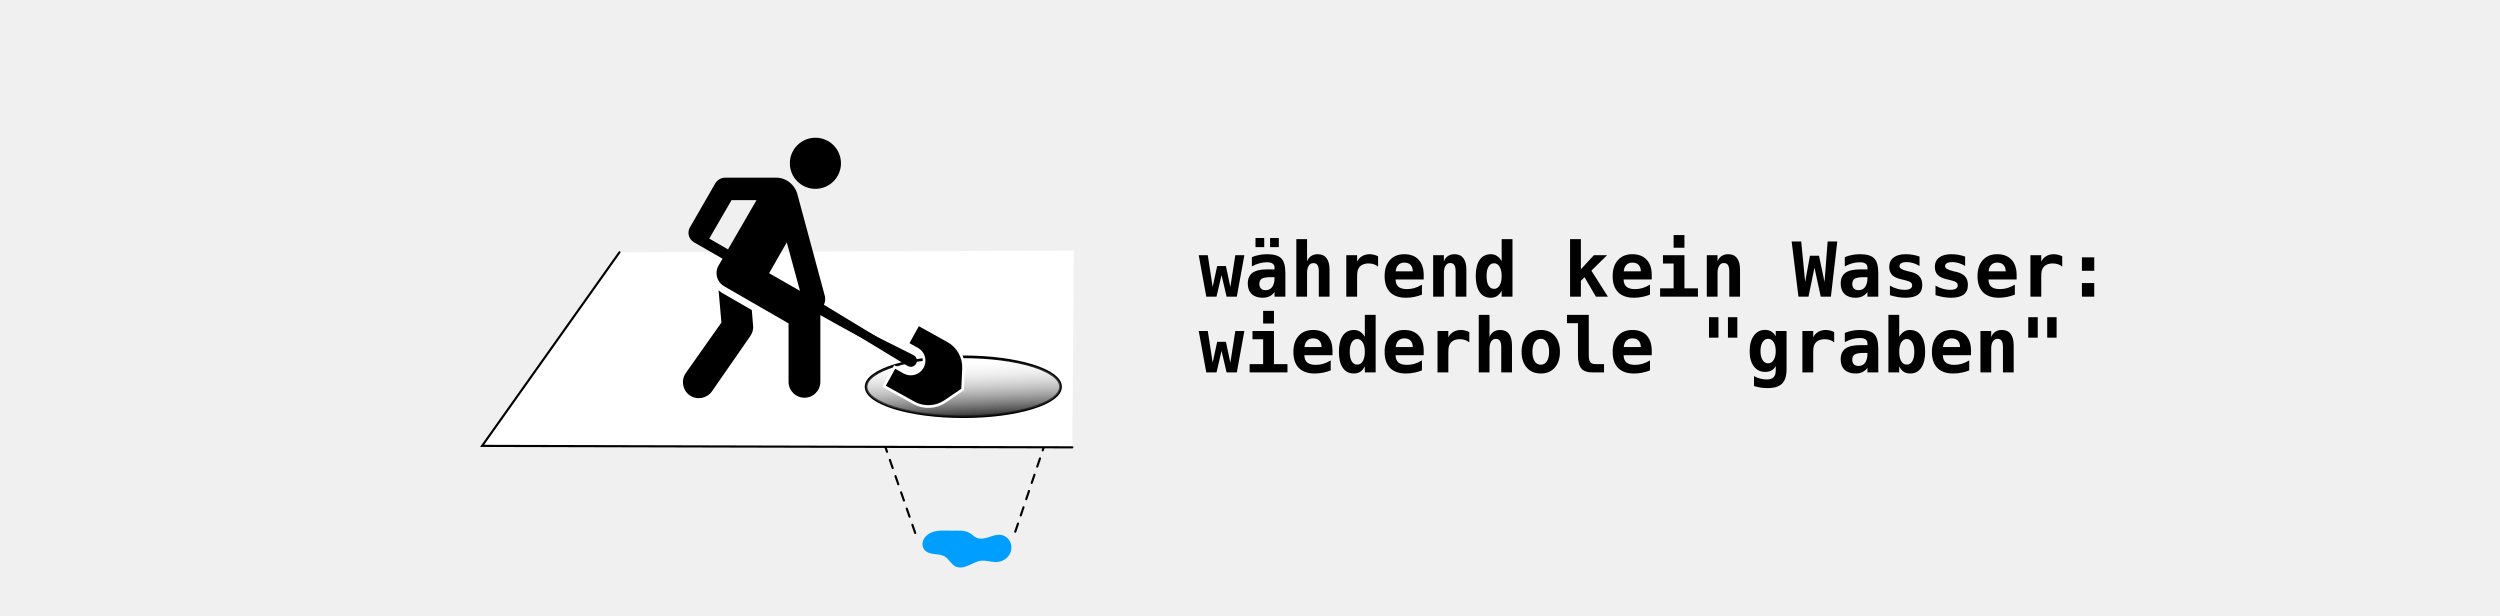
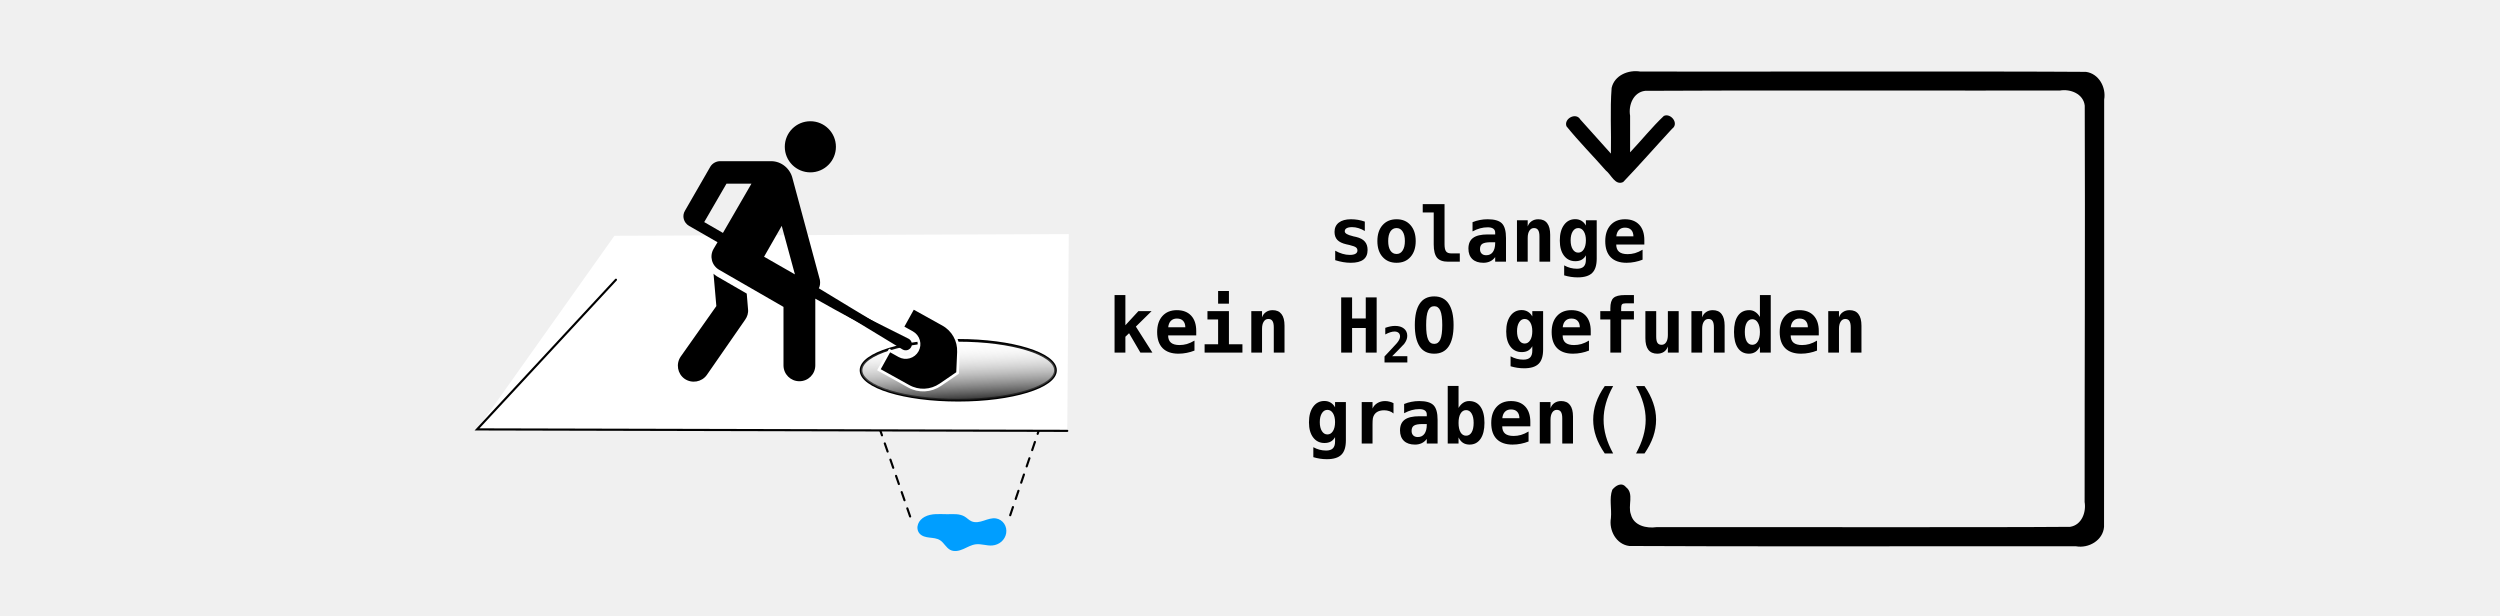
<svg xmlns="http://www.w3.org/2000/svg" xmlns:xlink="http://www.w3.org/1999/xlink" width="465.703mm" height="114.704mm" viewBox="0 0 465.703 114.704" version="1.1" id="svg5" xml:space="preserve">
  <defs id="defs2">
    <linearGradient id="linearGradient16877">
      <stop style="stop-color:#000000;stop-opacity:1" offset="0" id="stop16873" />
      <stop style="stop-color:#ffffff;stop-opacity:0;" offset="1" id="stop16875" />
    </linearGradient>
-     <linearGradient xlink:href="#linearGradient16877" id="linearGradient16881" x1="191.883" y1="180.653" x2="191.351" y2="168.527" gradientUnits="userSpaceOnUse" gradientTransform="translate(5.364633)" />
+     <linearGradient xlink:href="#linearGradient16877" id="linearGradient16881" x1="191.883" y1="180.653" x2="191.351" y2="168.527" gradientUnits="userSpaceOnUse" gradientTransform="translate(4.422381,-3.07083)" />
  </defs>
  <g id="layer1" transform="translate(-16.96026,-101.759)">
-     <path style="fill:#cccccc;stroke:#000000;stroke-width:0.4;stroke-linecap:round;stroke-miterlimit:20;stroke-dasharray:1.6, 1.6;stroke-dashoffset:0;paint-order:stroke markers fill" d="m 179.577,178.363 7.956,22.935" id="path15344" />
-     <path style="fill:#cccccc;stroke:#000000;stroke-width:0.4;stroke-linecap:round;stroke-miterlimit:20;stroke-dasharray:1.6, 1.6;stroke-dashoffset:0;paint-order:stroke markers fill" d="m 213.756,178.066 -7.839,23.24" id="path15344-0" />
-     <path style="fill:#ffffff;fill-opacity:1;stroke:none;stroke-width:0.4;stroke-linecap:round;stroke-miterlimit:20;stroke-dasharray:none;stroke-dashoffset:0;paint-order:stroke markers fill" d="m 132.358,148.753 -25.592,36.065 109.944,0.272 0.288,-36.653" id="path16334" />
-     <path style="fill:none;fill-opacity:1;stroke:#000000;stroke-width:0.4;stroke-linecap:round;stroke-miterlimit:20;stroke-dasharray:none;stroke-dashoffset:0;paint-order:stroke markers fill" d="m 132.358,148.753 -25.592,36.065 109.944,0.272" id="path16334-6" />
-     <ellipse style="fill:url(#linearGradient16881);fill-opacity:1;stroke:#000000;stroke-width:0.5;stroke-linecap:round;stroke-miterlimit:20;stroke-dasharray:none;paint-order:stroke markers fill" id="path13005" cx="196.409" cy="173.806" rx="18.112" ry="5.575" />
-     <text xml:space="preserve" style="font-size:14.111px;line-height:1;font-family:monospace;-inkscape-font-specification:monospace;fill:#000080;stroke:none;stroke-width:1.5;stroke-linecap:round;stroke-miterlimit:20;stroke-dasharray:none;paint-order:stroke markers fill" x="240.261" y="157.021" id="text3100-1">
-       <tspan style="font-style:normal;font-variant:normal;font-weight:bold;font-stretch:normal;font-size:14.111px;font-family:monospace;-inkscape-font-specification:'monospace Bold';fill:#000000;stroke:none;stroke-width:1.5" x="240.261" y="157.021" id="tspan9266">während kein Wasser:</tspan>
-       <tspan style="font-style:normal;font-variant:normal;font-weight:bold;font-stretch:normal;font-size:14.111px;font-family:monospace;-inkscape-font-specification:'monospace Bold';fill:#000000;stroke:none;stroke-width:1.5" x="240.261" y="171.132" id="tspan16931">wiederhole "graben"</tspan>
-       <tspan style="font-style:normal;font-variant:normal;font-weight:bold;font-stretch:normal;font-size:14.111px;font-family:monospace;-inkscape-font-specification:'monospace Bold';fill:#000000;stroke:none;stroke-width:1.5" x="240.261" y="185.243" id="tspan12931" />
+     <path style="fill:#cccccc;stroke:#000000;stroke-width:0.4;stroke-linecap:round;stroke-miterlimit:20;stroke-dasharray:1.6, 1.6;stroke-dashoffset:0;paint-order:stroke markers fill" d="m 178.634,175.292 7.956,22.935" id="path15344" />
+     <path style="fill:#cccccc;stroke:#000000;stroke-width:0.4;stroke-linecap:round;stroke-miterlimit:20;stroke-dasharray:1.6, 1.6;stroke-dashoffset:0;paint-order:stroke markers fill" d="m 212.814,174.995 -7.839,23.24" id="path15344-0" />
+     <path style="fill:#ffffff;fill-opacity:1;stroke:none;stroke-width:0.4;stroke-linecap:round;stroke-miterlimit:20;stroke-dasharray:none;stroke-dashoffset:0;paint-order:stroke markers fill" d="m 131.416,145.682 -25.592,36.065 109.944,0.272 0.288,-36.653" id="path16334" />
+     <path style="fill:none;fill-opacity:1;stroke:#000000;stroke-width:0.4;stroke-linecap:round;stroke-miterlimit:20;stroke-dasharray:none;stroke-dashoffset:0;paint-order:stroke markers fill" d="m 131.698,153.868 -25.874,27.88 109.944,0.272" id="path16334-6" />
+     <ellipse style="fill:url(#linearGradient16881);fill-opacity:1;stroke:#000000;stroke-width:0.5;stroke-linecap:round;stroke-miterlimit:20;stroke-dasharray:none;paint-order:stroke markers fill" id="path13005" cx="195.467" cy="170.735" rx="18.112" ry="5.575" />
+     <text xml:space="preserve" style="font-size:14.111px;line-height:1.2;font-family:monospace;-inkscape-font-specification:monospace;fill:#000080;stroke:none;stroke-width:1.5;stroke-linecap:round;stroke-miterlimit:20;stroke-dasharray:none;paint-order:stroke markers fill" x="323.844" y="150.51" id="text3100-1">
+       <tspan style="font-style:normal;font-variant:normal;font-weight:bold;font-stretch:normal;font-size:14.111px;font-family:monospace;-inkscape-font-specification:'monospace Bold';text-align:center;text-anchor:middle;fill:#000000;stroke:none;stroke-width:1.5" x="323.844" y="150.51" id="tspan9266">solange</tspan>
+       <tspan style="font-style:normal;font-variant:normal;font-weight:bold;font-stretch:normal;font-size:14.111px;font-family:monospace;-inkscape-font-specification:'monospace Bold';text-align:center;text-anchor:middle;fill:#000000;stroke:none;stroke-width:1.5" x="323.844" y="167.443" id="tspan768">kein H<tspan style="font-size:65%;text-align:center;baseline-shift:sub;text-anchor:middle" id="tspan477">2</tspan>O gefunden</tspan>
+       <tspan style="font-style:normal;font-variant:normal;font-weight:bold;font-stretch:normal;font-size:14.111px;font-family:monospace;-inkscape-font-specification:'monospace Bold';text-align:center;text-anchor:middle;fill:#000000;stroke:none;stroke-width:1.5" x="323.844" y="184.377" id="tspan442">graben()</tspan>
+       <tspan style="font-style:normal;font-variant:normal;font-weight:bold;font-stretch:normal;font-size:14.111px;font-family:monospace;-inkscape-font-specification:'monospace Bold';fill:#000000;stroke:none;stroke-width:1.5" x="323.844" y="201.31" id="tspan12931" />
    </text>
-     <g style="fill:#000000" id="g12554" transform="matrix(0.2321122,0,0,0.2321122,75.07441,95.33223)">
+     <g style="fill:#000000" id="g12554" transform="matrix(0.2321122,0,0,0.2321122,74.13216,92.2614)">
      <path d="m 404.037,138.219 c 11.331,0 20.516,9.185 20.516,20.516 0,11.331 -9.185,20.516 -20.516,20.516 -11.331,0 -20.517,-9.185 -20.517,-20.516 0,-11.331 9.186,-20.516 20.517,-20.516 z m -75.258,124.326 -0.189,-0.189 v 0 c -0.851,-0.567 -1.607,-1.04 -2.269,-1.796 l 2.269,26 -28.553,40.465 c -4.065,5.862 -2.647,13.804 3.025,17.869 5.862,4.065 13.804,2.647 17.869,-3.025 l 30.822,-44.436 c 1.607,-2.269 2.647,-5.295 2.269,-8.32 l -1.04,-12.574 z m 150.799,51.636 c -22.323,-14.127 -29.619,-18.015 -68.733,-41.898 1.04,-1.985 1.229,-4.255 0.851,-6.713 l -21.936,-81.308 c -1.796,-7.942 -8.887,-13.993 -17.207,-13.993 h -40.938 c -3.025,0 -6.051,1.607 -7.753,4.255 l -20.421,35.454 c -2.647,4.255 -1.04,9.738 3.215,12.196 l 22.88,13.142 -3.025,5.105 c -3.687,6.051 -1.607,13.804 4.633,17.207 l 51.336,29.593 v 46.894 c 0,7.091 5.673,12.764 12.764,12.764 7.091,0 12.764,-5.673 12.764,-12.764 v -53.512 c 47.21,26.586 47.162,25.288 71.57,33.578 z m -145.694,-86.334 -15.033,-8.698 v 0 l 17.869,-30.822 h 20.044 z m 32.997,19.098 14.182,-24.771 10.589,38.952 z" id="path12546" />
    </g>
-     <g id="g15225" transform="matrix(1.401776,0,0,1.401776,-57.50124,-92.92193)" style="stroke:#ffffff;stroke-width:0.357;stroke-dasharray:none">
+     <g id="g15225" transform="matrix(1.401776,0,0,1.401776,-58.4435,-95.99276)" style="stroke:#ffffff;stroke-width:0.357;stroke-dasharray:none">
      <path d="m 173.291,188.359 c 0.414,0.23 0.893,0.285 1.348,0.155 0.455,-0.13 0.832,-0.43 1.062,-0.844 4e-5,-6e-5 4e-5,-6e-5 4e-5,-6e-5 0.23,-0.414 0.285,-0.892 0.155,-1.348 -0.13,-0.455 -0.43,-0.832 -0.844,-1.062 l -1.28,-0.711 1.422,-2.561 3.947,2.192 c 1.338,0.743 2.127,2.154 2.062,3.683 l -0.12,2.772 -2.29,1.567 c -1.263,0.865 -2.879,0.94 -4.216,0.197 l -3.947,-2.192 1.422,-2.561 z" id="XMLID_516_" style="fill:#000000;stroke:#ffffff;stroke-width:0.357;stroke-dasharray:none" />
      <path d="m 174.547,186.092 c 0.191,0.106 0.33,0.283 0.39,0.493 0.06,0.21 0.035,0.43 -0.071,0.621 l -5e-5,1e-5 c -0.106,0.191 -0.28,0.329 -0.49,0.389 -0.21,0.06 -0.43,0.035 -0.621,-0.071 l -7.883,-4.782 0.751,-0.622 z" id="XMLID_607_" style="fill:#000000;stroke:none;stroke-width:0.357;stroke-dasharray:none" />
    </g>
-     <g id="Layer_1" transform="matrix(-0.07906136,0,0,0.07906136,186.4654,178.8846)" style="fill:#000000" />
-     <path style="fill:#009eff;fill-opacity:1;stroke:none;stroke-width:0.797;stroke-linecap:round;stroke-miterlimit:20;stroke-dasharray:0.797, 1.594;stroke-dashoffset:0;paint-order:stroke markers fill" d="m 203.436,201.401 c -0.386,-0.061 -0.783,-0.016 -1.163,0.073 -0.381,0.089 -0.749,0.223 -1.121,0.345 -0.372,0.121 -0.75,0.231 -1.139,0.269 -0.389,0.038 -0.792,0.003 -1.149,-0.157 -0.465,-0.208 -0.817,-0.606 -1.253,-0.87 -0.469,-0.284 -1.021,-0.404 -1.569,-0.444 -0.547,-0.04 -1.096,-0.004 -1.645,-0.002 -0.724,0.003 -1.449,-0.051 -2.173,-0.015 -0.724,0.036 -1.457,0.167 -2.092,0.516 -0.539,0.296 -1.001,0.76 -1.211,1.337 -0.105,0.289 -0.145,0.603 -0.104,0.907 0.041,0.305 0.164,0.599 0.362,0.835 0.221,0.264 0.527,0.446 0.85,0.563 0.323,0.117 0.666,0.172 1.007,0.213 0.341,0.041 0.685,0.07 1.022,0.136 0.337,0.066 0.671,0.172 0.961,0.357 0.373,0.238 0.654,0.592 0.937,0.932 0.283,0.34 0.585,0.682 0.98,0.881 0.372,0.187 0.804,0.232 1.217,0.183 0.413,-0.049 0.811,-0.188 1.192,-0.353 0.763,-0.332 1.498,-0.781 2.324,-0.883 0.511,-0.063 1.029,0.013 1.538,0.093 0.509,0.081 1.023,0.167 1.537,0.125 0.618,-0.051 1.223,-0.294 1.692,-0.699 0.469,-0.406 0.799,-0.975 0.9,-1.587 0.101,-0.612 -0.031,-1.263 -0.379,-1.777 -0.347,-0.514 -0.909,-0.883 -1.522,-0.979 z" id="path15409" />
+     <g id="Layer_1" transform="matrix(-0.07906136,0,0,0.07906136,167.2468,175.8138)" style="fill:#000000" />
+     <path style="fill:#009eff;fill-opacity:1;stroke:none;stroke-width:0.797;stroke-linecap:round;stroke-miterlimit:20;stroke-dasharray:0.797, 1.594;stroke-dashoffset:0;paint-order:stroke markers fill" d="m 202.494,198.33 c -0.386,-0.061 -0.783,-0.016 -1.163,0.073 -0.381,0.089 -0.749,0.223 -1.121,0.345 -0.372,0.121 -0.75,0.231 -1.139,0.269 -0.389,0.038 -0.792,0.003 -1.149,-0.157 -0.465,-0.208 -0.817,-0.606 -1.253,-0.87 -0.469,-0.284 -1.021,-0.404 -1.569,-0.444 -0.547,-0.04 -1.096,-0.004 -1.645,-0.002 -0.724,0.003 -1.449,-0.051 -2.173,-0.015 -0.724,0.036 -1.457,0.167 -2.092,0.516 -0.539,0.296 -1.001,0.76 -1.211,1.337 -0.105,0.289 -0.145,0.603 -0.104,0.907 0.041,0.305 0.164,0.599 0.362,0.835 0.221,0.264 0.527,0.446 0.85,0.563 0.323,0.117 0.666,0.172 1.007,0.213 0.341,0.041 0.685,0.07 1.022,0.136 0.337,0.066 0.671,0.172 0.961,0.357 0.373,0.238 0.654,0.592 0.937,0.932 0.283,0.34 0.585,0.682 0.98,0.881 0.372,0.187 0.804,0.232 1.217,0.183 0.413,-0.049 0.811,-0.188 1.192,-0.353 0.763,-0.332 1.498,-0.781 2.324,-0.883 0.511,-0.063 1.029,0.013 1.538,0.093 0.509,0.081 1.023,0.167 1.537,0.125 0.618,-0.051 1.223,-0.294 1.692,-0.699 0.469,-0.406 0.799,-0.975 0.9,-1.587 0.101,-0.612 -0.031,-1.263 -0.379,-1.777 -0.347,-0.514 -0.909,-0.883 -1.522,-0.979 z" id="path15409" />
+     <g style="fill:#000000" id="g766" transform="matrix(0,-2.300628,-2.300628,0,403.4034,167.3767)">
+       <path id="path757" d="m -14.135,-2.391 c -1.097,0.086 -1.761,1.245 -1.576,2.271 0.016,7.456 -0.032,28.716 0.024,36.169 0.132,1.058 1.263,1.663 2.258,1.489 0.755,-0.075 1.584,0.15 2.295,-0.111 0.345,-0.278 0.644,-0.759 0.209,-1.111 -0.517,-0.677 -1.501,-0.126 -2.205,-0.396 -0.909,-0.224 -1.15,-1.262 -1.031,-2.075 0.017,-6.562 -0.034,-26.928 0.025,-33.487 0.143,-0.935 1.173,-1.319 2.014,-1.176 10.697,0.004 21.396,-0.049 32.091,-0.01 0.957,0.109 1.372,1.164 1.221,2.018 -0.015,6.592 0.031,26.988 -0.023,33.577 -0.111,0.957 -1.164,1.368 -2.019,1.217 h -2.961 c 0.972,-0.921 2.032,-1.765 2.949,-2.734 0.261,-0.555 -0.618,-1.261 -1.043,-0.663 -1.431,1.326 -2.904,2.609 -4.311,3.958 -0.31,0.655 0.618,0.978 0.935,1.404 1.202,1.052 2.343,2.189 3.582,3.188 0.615,0.229 1.153,-0.773 0.551,-1.119 -0.922,-0.827 -1.845,-1.652 -2.765,-2.48 1.771,-0.04 3.557,0.08 5.32,-0.059 1.024,-0.228 1.483,-1.362 1.323,-2.322 C 22.711,27.731 22.761,6.5 22.703,-0.924 22.563,-1.972 21.446,-2.574 20.456,-2.401 c -11.531,0.006 -23.062,-0.013 -34.592,0.01 z" />
+     </g>
  </g>
</svg>
